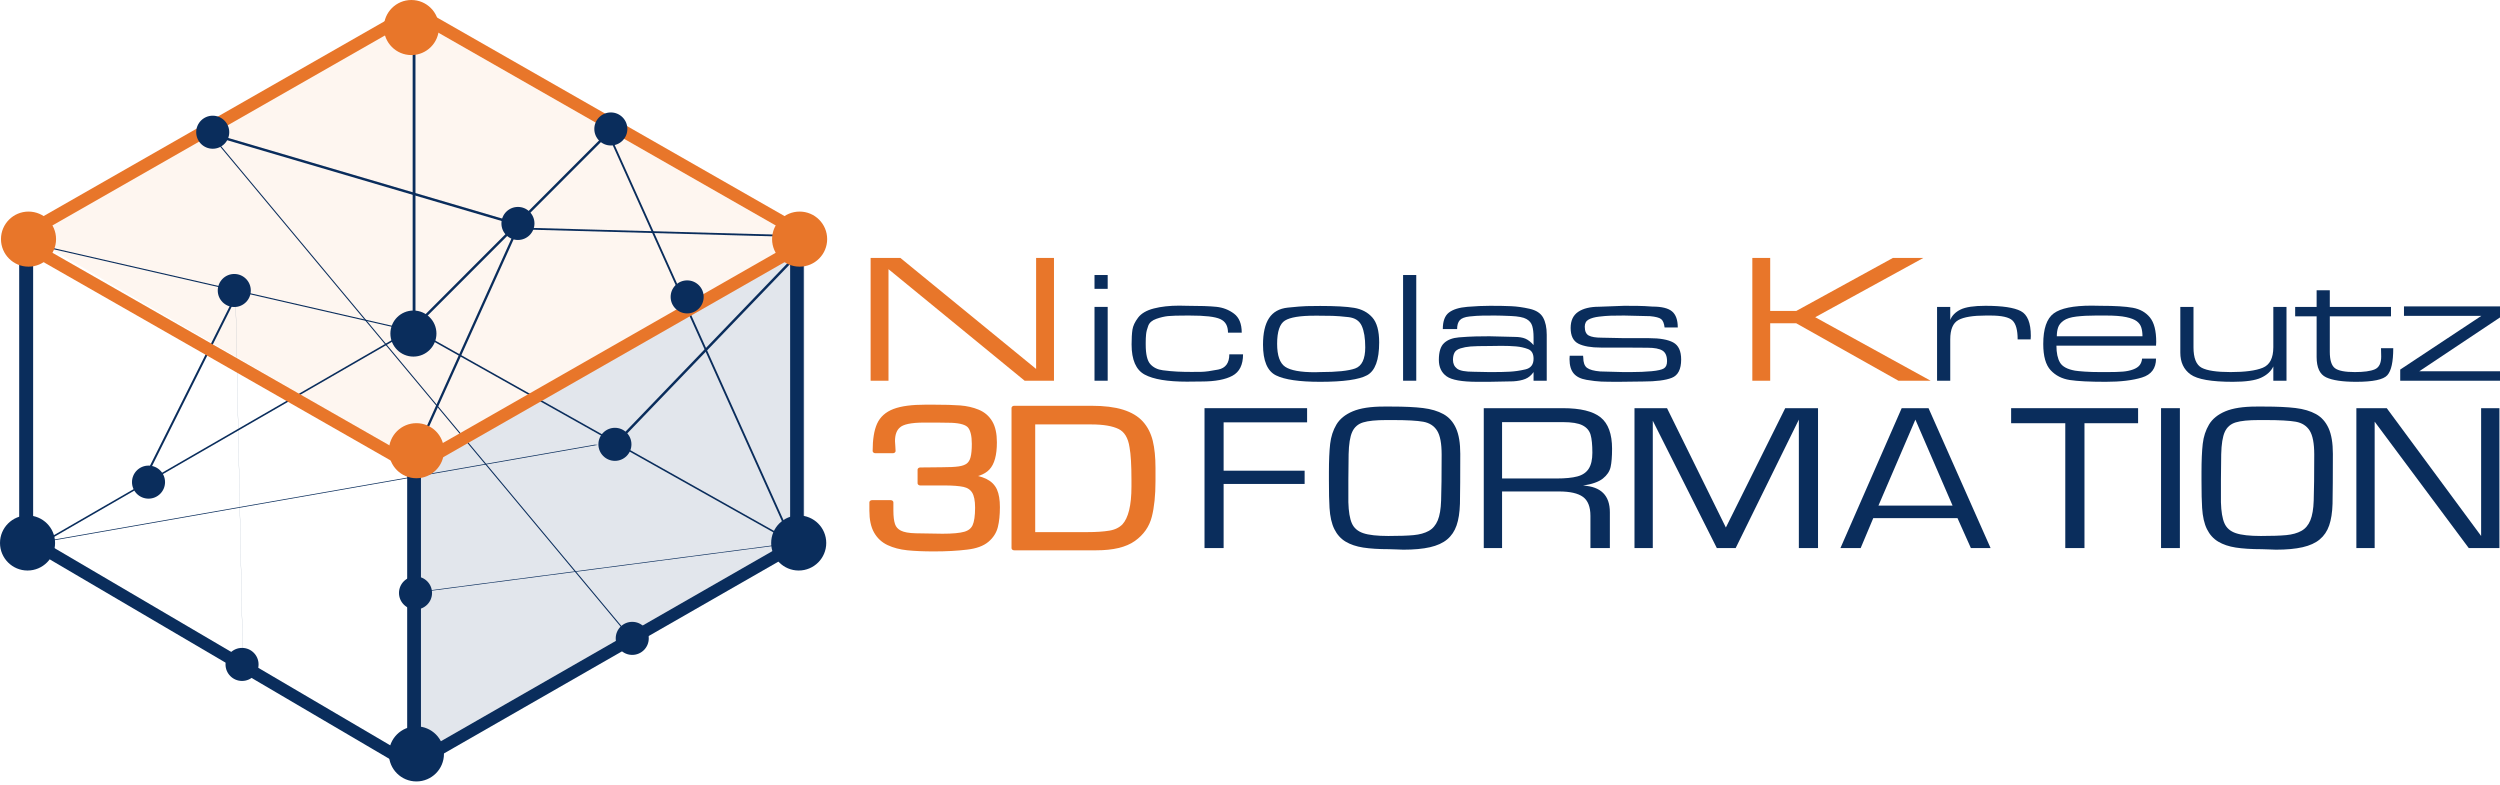
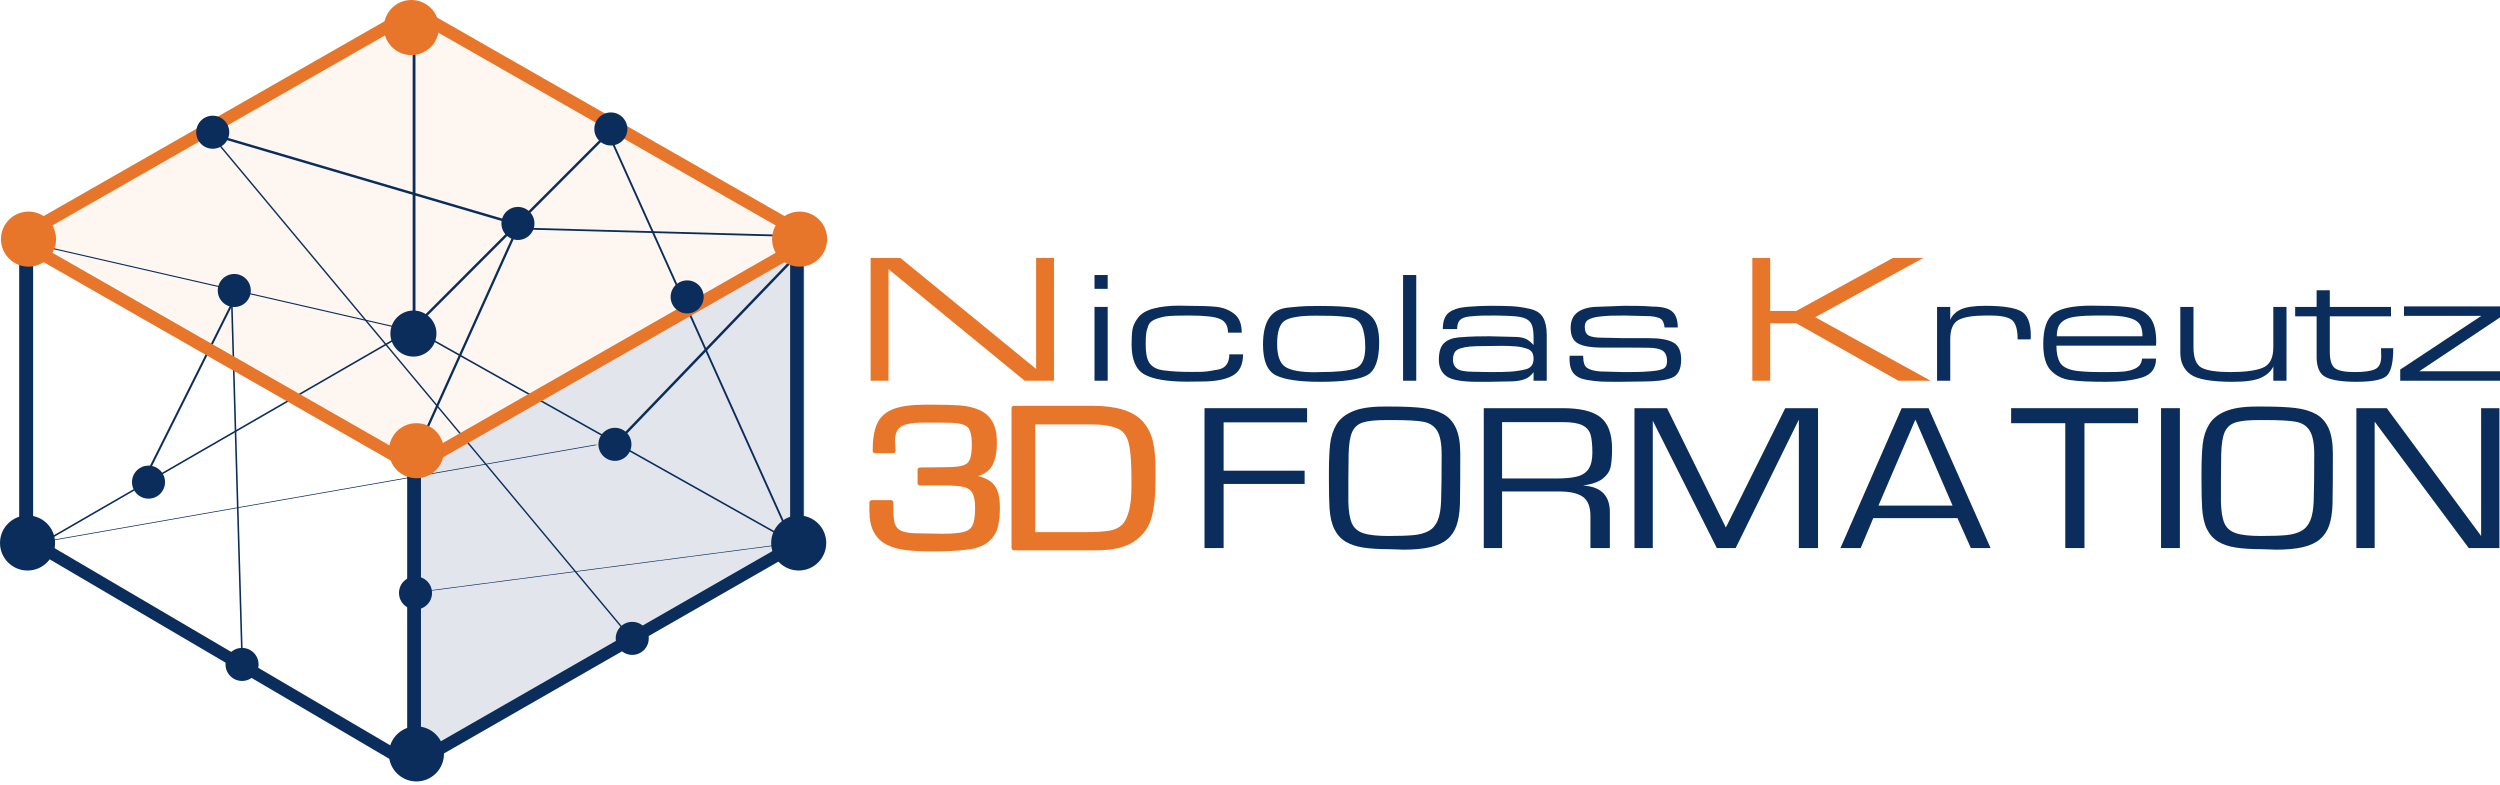
<svg xmlns="http://www.w3.org/2000/svg" width="100%" height="100%" viewBox="0 0 500 157" version="1.1" xml:space="preserve" style="fill-rule:evenodd;clip-rule:evenodd;">
  <g transform="matrix(1,0,0,1,-343.3002,-857.259)">
    <g transform="matrix(0.283033,0,0,0.283033,297.0808,833.4109)">
      <g transform="matrix(3.892044,0,0,3.892044,109.1696,-220.9342)">
        <g transform="matrix(1,0,0,1,-1.420321,0.997895)">
          <path d="M20,120L90,80L160,120L160,175L90,215L20,175L20,120Z" style="fill:none;" />
        </g>
        <g transform="matrix(1,0,0,1.020157,-0.345281,-0.844852)">
          <path d="M20,120L90,80L160,120L90,160L20,120Z" style="fill:rgb(232,118,42);fill-opacity:0.07;" />
        </g>
        <g transform="matrix(1,0,0,1,0,2.150079)">
          <path d="M160,120L160,175L90,215L90,160L160,120Z" style="fill:rgb(10,45,92);fill-opacity:0.12;" />
        </g>
      </g>
      <g transform="matrix(3.70679,-0.941933,0.47217,1.930336,276.1615,104.3892)">
        <path d="M55,100L106.487,128.034" style="fill:none;stroke:rgb(10,45,92);stroke-width:0.59px;" />
      </g>
      <g transform="matrix(3.892044,0,0,3.892044,804.3627,-8.12108)">
        <g transform="matrix(1.32878,-0.064502,0.63606,1.168437,-193.0517,-55.69341)">
          <path d="M20,120L55,155" style="fill:none;stroke:rgb(10,45,92);stroke-width:0.29px;" />
        </g>
        <g transform="matrix(0.60856,-1.167849,1.315667,0.056896,-327.2458,138.907)">
          <path d="M20,120L55,155" style="fill:none;stroke:rgb(10,45,92);stroke-width:0.29px;" />
        </g>
        <g transform="matrix(0.874312,-0.222172,0.232108,0.948908,-195.546,-33.94091)">
          <path d="M55,100L106.487,128.034" style="fill:none;stroke:rgb(10,45,92);stroke-width:0.47px;" />
        </g>
        <g transform="matrix(-0.507236,0.128894,0.289868,1.185044,-72.28811,-59.48497)">
          <path d="M55,100L106.487,128.034" style="fill:none;stroke:rgb(10,45,92);stroke-width:0.49px;" />
        </g>
        <g transform="matrix(1.623429,0.846446,0.551292,1.759924,-244.3508,-241.5274)">
-           <path d="M20,155L55,190" style="fill:none;stroke:rgb(10,45,92);stroke-width:0.19px;" />
+           <path d="M20,155L55,190" style="fill:none;stroke:rgb(10,45,92);stroke-width:0.26px;" />
        </g>
        <g transform="matrix(1.988157,0,0,0.455959,-339.5818,15.15544)">
          <path d="M90,115L125,150" style="fill:none;stroke:rgb(10,45,92);stroke-width:0.32px;" />
        </g>
        <g transform="matrix(-1.031828,0,0,1.033309,39.08216,-71.44708)">
          <path d="M90,115L125,150" style="fill:none;stroke:rgb(10,45,92);stroke-width:0.44px;" />
        </g>
        <g transform="matrix(-0.954108,0,0,-2.119911,65.11843,366.1732)">
          <path d="M90,115L125,150" style="fill:none;stroke:rgb(10,45,92);stroke-width:0.28px;" />
        </g>
-         <g transform="matrix(2.046786,0,-0,-0.268166,-274.242,162.2457)">
+         <g transform="matrix(2.046786,0,0,-0.268166,-274.242,162.2457)">
          <path d="M90,115L125,150" style="fill:none;stroke:rgb(10,45,92);stroke-width:0.31px;" />
        </g>
-         <g transform="matrix(1.147858,0,-0,-0.130463,-263.9549,137.7753)">
+         <g transform="matrix(1.147858,0,0,-0.130463,-263.9549,137.7753)">
          <path d="M90,115L180.777,255.16" style="fill:none;stroke:rgb(10,45,92);stroke-width:0.56px;" />
        </g>
-         <g transform="matrix(0.011844,0.000118,0.000386,1.316127,-109.3362,-44.03545)">
-           <path d="M-1068.441,91.847L-956.212,143.14" style="fill:none;stroke:rgb(10,45,92);stroke-width:0.49px;" />
+         <g transform="matrix(0.489267,0,0,-0.979022,-182.9201,224.0901)">
+           <path d="M127.108,81.619L123.145,150" style="fill:none;stroke:rgb(10,45,92);stroke-width:0.59px;" />
        </g>
-         <g transform="matrix(0.489267,-0,-0,-0.979022,-182.9201,224.0901)">
+         <g transform="matrix(0.489267,0,0,-0.979022,-182.9201,224.0901)">
          <path d="M90,115L125,150" style="fill:none;stroke:rgb(10,45,92);stroke-width:0.59px;" />
        </g>
-         <g transform="matrix(0.994584,-0,-0,-1.034401,-143.494,224.3311)">
+         <g transform="matrix(0.994584,0,0,-1.034401,-143.494,224.3311)">
          <path d="M90,115L125,150" style="fill:none;stroke:rgb(10,45,92);stroke-width:0.45px;" />
        </g>
        <g transform="matrix(1,0,0,0.780205,-179.5337,-34.10032)">
          <path d="M90,80L90,151.158" style="fill:none;stroke:rgb(10,45,92);stroke-width:0.51px;" />
        </g>
      </g>
      <g transform="matrix(3.892044,0,0,3.892044,105.6098,-213.8146)">
        <path d="M18.872,118.026L88.872,78.026C89.571,77.627 90.429,77.627 91.128,78.026L161.128,118.026C161.836,118.431 162.273,119.184 162.273,120C162.273,120.816 161.836,121.569 161.128,121.974L91.128,161.974C90.429,162.373 89.571,162.373 88.872,161.974L18.872,121.974C18.164,121.569 17.727,120.816 17.727,120C17.727,119.184 18.164,118.431 18.872,118.026ZM20,120L90,160L160,120L90,80L20,120Z" style="fill:rgb(232,118,42);" />
        <g transform="matrix(1,0,0,0.780205,0,95.69242)">
          <path d="M90,80L90,151.158" style="fill:none;stroke:rgb(10,45,92);stroke-width:2.5px;" />
        </g>
        <g transform="matrix(0.497525,0.86745,-0.922249,0.528955,187.9436,55.2954)">
          <path d="M90,80L90,151.158" style="fill:none;stroke:rgb(10,45,92);stroke-width:2.2px;stroke-miterlimit:2;" />
        </g>
        <g transform="matrix(-0.506482,0.862251,-0.916721,-0.538477,205.4092,179.1363)">
          <path d="M90,80L90,151.158" style="fill:none;stroke:rgb(10,45,92);stroke-width:2.2px;stroke-miterlimit:2;" />
        </g>
        <g transform="matrix(1,0,0,0.780205,-70.42683,56.36316)">
          <path d="M90,80L90,151.158" style="fill:none;stroke:rgb(10,45,92);stroke-width:2.53px;stroke-miterlimit:2;" />
        </g>
        <g transform="matrix(1,0,0,0.780205,69.5122,58.19242)">
          <path d="M90,80L90,151.158" style="fill:none;stroke:rgb(10,45,92);stroke-width:2.47px;" />
        </g>
      </g>
      <g transform="matrix(3.892044,0,0,3.892044,105.6098,-213.8146)">
        <circle cx="20" cy="120" r="5" style="fill:rgb(232,118,42);" />
        <g transform="matrix(1,0,0,1,69.5122,-38.41463)">
          <circle cx="20" cy="120" r="5" style="fill:rgb(232,118,42);" />
        </g>
        <circle cx="160" cy="120" r="5" style="fill:rgb(232,118,42);" />
        <g transform="matrix(1,0,0,1,70.42683,38.41463)">
          <circle cx="20" cy="120" r="5" style="fill:rgb(232,118,42);" />
        </g>
        <g transform="matrix(1,0,0,1,-0.17734,55.16817)">
          <circle cx="20" cy="120" r="5" style="fill:rgb(10,45,92);" />
        </g>
        <g transform="matrix(1,0,0,1,70.42683,93.46195)">
          <circle cx="20" cy="120" r="5" style="fill:rgb(10,45,92);" />
        </g>
        <g transform="matrix(1,0,0,1,139.8343,55.16817)">
          <circle cx="20" cy="120" r="5" style="fill:rgb(10,45,92);" />
        </g>
      </g>
      <g transform="matrix(3.892044,0,0,3.892044,755.9643,-300.0244)">
        <g transform="matrix(1,0,0,1,-168.6529,-25.25907)">
          <circle cx="55" cy="148" r="3" style="fill:rgb(10,45,92);" />
        </g>
        <g transform="matrix(1,0,0,1,-130.6316,59.40857)">
          <circle cx="90" cy="120" r="3" style="fill:rgb(10,45,92);" />
        </g>
        <g transform="matrix(1,0,0,1,-180.3109,11.26943)">
          <circle cx="55" cy="175" r="3" style="fill:rgb(10,45,92);" />
        </g>
        <g transform="matrix(1,0,0,1,-131.8353,31.39138)">
          <circle cx="55" cy="175" r="3" style="fill:rgb(10,45,92);" />
        </g>
        <g transform="matrix(1,0,0,1,-96.37306,-52.84974)">
          <circle cx="55" cy="175" r="3" style="fill:rgb(10,45,92);" />
        </g>
        <g transform="matrix(0.836336,0,0,0.836336,-93.94388,58.93709)">
          <circle cx="20" cy="120" r="5" style="fill:rgb(10,45,92);" />
        </g>
        <g transform="matrix(1,0,0,1,-92.48705,39.63731)">
          <circle cx="55" cy="175" r="3" style="fill:rgb(10,45,92);" />
        </g>
        <g transform="matrix(1,0,0,1,-82.51611,-22.35878)">
          <circle cx="55" cy="175" r="3" style="fill:rgb(10,45,92);" />
        </g>
        <g transform="matrix(1,0,0,1,-163.3309,44.36686)">
          <circle cx="55" cy="175" r="3" style="fill:rgb(10,45,92);" />
        </g>
        <g transform="matrix(1,0,0,1,-199.7409,16.47763)">
          <circle cx="90" cy="135" r="3" style="fill:rgb(10,45,92);" />
        </g>
        <g transform="matrix(1,0,0,1,-148.2394,4.305341)">
          <circle cx="90" cy="135" r="3" style="fill:rgb(10,45,92);" />
        </g>
      </g>
    </g>
    <g transform="matrix(1.057393,0,0,0.882022,513.3204,933.4017)">
      <path d="M3.881,0L3.881,-27.837L9.515,-27.837L35.182,-2.671L35.182,-27.837L38.563,-27.837L38.563,0L33.012,0L7.262,-25.291L7.262,0L3.881,0Z" style="fill:rgb(232,118,42);" />
      <path d="M48.72,0L46.228,0L46.228,-16.737L48.72,-16.737L48.72,0ZM48.72,-20.832L46.228,-20.832L46.228,-23.966L48.72,-23.966L48.72,-20.832Z" style="fill:rgb(10,45,92);" />
      <path d="M66.49,0.178L63.712,0.214C60.033,0.214 57.368,-0.32 55.718,-1.389C54.068,-2.457 53.243,-4.736 53.243,-8.226C53.243,-9.603 53.296,-10.719 53.403,-11.573C53.51,-12.428 53.866,-13.336 54.471,-14.298C55.077,-15.259 56.068,-15.954 57.445,-16.381C58.822,-16.808 60.424,-17.022 62.252,-17.022L63.748,-16.986C66.17,-16.986 68.009,-16.909 69.268,-16.755C70.526,-16.6 71.642,-16.084 72.615,-15.206C73.588,-14.327 74.075,-12.891 74.075,-10.897L71.476,-10.897C71.476,-11.657 71.357,-12.292 71.119,-12.802C70.882,-13.312 70.514,-13.704 70.015,-13.977C69.517,-14.25 68.793,-14.452 67.843,-14.583C66.894,-14.713 65.671,-14.778 64.175,-14.778L63.748,-14.778C62.015,-14.778 60.81,-14.737 60.134,-14.654C59.457,-14.571 58.721,-14.363 57.926,-14.031C57.13,-13.698 56.62,-13.176 56.394,-12.464C56.169,-11.752 56.032,-11.105 55.985,-10.523C55.937,-9.941 55.914,-9.33 55.914,-8.689L55.914,-8.19C55.914,-6.006 56.204,-4.528 56.786,-3.757C57.368,-2.985 58.157,-2.522 59.154,-2.368C60.151,-2.214 61.065,-2.113 61.896,-2.065C62.727,-2.018 63.617,-1.994 64.567,-1.994C65.089,-1.994 65.713,-2 66.437,-2.012C67.161,-2.024 68.223,-2.196 69.624,-2.528C71.024,-2.861 71.725,-4.012 71.725,-5.983L74.324,-5.983C74.324,-3.609 73.654,-1.988 72.312,-1.122C70.971,-0.255 69.03,0.178 66.49,0.178Z" style="fill:rgb(10,45,92);" />
      <path d="M88.925,-16.951C91.774,-16.951 93.91,-16.808 95.335,-16.523C96.759,-16.238 97.905,-15.514 98.771,-14.351C99.638,-13.188 100.071,-11.3 100.071,-8.689C100.071,-4.724 99.311,-2.243 97.792,-1.246C96.272,-0.249 93.305,0.249 88.889,0.249C84.972,0.249 82.194,-0.237 80.556,-1.211C78.918,-2.184 78.099,-4.511 78.099,-8.19C78.099,-10.802 78.479,-12.802 79.239,-14.191C79.998,-15.58 81.185,-16.375 82.8,-16.577C84.414,-16.779 85.589,-16.891 86.325,-16.915C87.061,-16.939 87.928,-16.951 88.925,-16.951ZM88.925,-1.959C92.058,-1.959 94.26,-2.232 95.531,-2.778C96.801,-3.324 97.436,-4.926 97.436,-7.585C97.436,-9.65 97.216,-11.265 96.777,-12.428C96.338,-13.591 95.495,-14.256 94.249,-14.422C93.002,-14.588 92.005,-14.683 91.257,-14.707C90.509,-14.731 89.625,-14.743 88.604,-14.743L87.856,-14.743C85.103,-14.743 83.233,-14.375 82.248,-13.639C81.263,-12.903 80.77,-11.146 80.77,-8.369C80.77,-5.71 81.28,-3.971 82.301,-3.152C83.322,-2.332 85.209,-1.923 87.963,-1.923L88.925,-1.959Z" style="fill:rgb(10,45,92);" />
      <rect x="104.593" y="-23.966" width="2.493" height="23.966" style="fill:rgb(10,45,92);" />
      <path d="M129.272,-1.959C128.844,-1.223 128.328,-0.706 127.723,-0.41C127.117,-0.113 126.352,0.071 125.426,0.142L120.832,0.249L118.66,0.249C115.716,0.249 113.763,-0.172 112.802,-1.015C111.84,-1.858 111.359,-3.098 111.359,-4.736C111.359,-6.54 111.692,-7.811 112.357,-8.547C113.021,-9.283 113.953,-9.71 115.152,-9.829C116.351,-9.947 117.413,-10.018 118.339,-10.042C119.265,-10.066 120.132,-10.078 120.939,-10.078L125.639,-9.935C126.494,-9.935 127.182,-9.805 127.705,-9.544C128.227,-9.283 128.749,-8.796 129.272,-8.084L129.272,-9.864C129.272,-10.885 129.189,-11.734 129.022,-12.41C128.856,-13.087 128.488,-13.615 127.918,-13.995C127.349,-14.375 126.381,-14.6 125.016,-14.672C123.651,-14.743 122.636,-14.778 121.971,-14.778C121.164,-14.778 120.381,-14.772 119.621,-14.761C118.861,-14.749 118.036,-14.683 117.146,-14.565C116.256,-14.446 115.645,-14.161 115.312,-13.71C114.98,-13.259 114.814,-12.594 114.814,-11.716L112.107,-11.716C112.107,-13.496 112.493,-14.743 113.265,-15.455C114.036,-16.167 115.199,-16.6 116.754,-16.755C118.309,-16.909 119.74,-16.986 121.046,-16.986C122.66,-16.986 124.001,-16.957 125.07,-16.897C126.138,-16.838 127.289,-16.642 128.524,-16.31C129.758,-15.977 130.607,-15.319 131.07,-14.333C131.533,-13.348 131.764,-12.048 131.764,-10.434L131.764,0L129.272,0L129.272,-1.959ZM120.867,-1.959L121.58,-1.959C122.79,-1.959 123.859,-1.988 124.785,-2.048C125.711,-2.107 126.69,-2.279 127.723,-2.564C128.755,-2.849 129.272,-3.656 129.272,-4.985C129.272,-6.125 128.921,-6.855 128.221,-7.176C127.521,-7.496 126.761,-7.698 125.942,-7.781C125.123,-7.864 124.203,-7.906 123.182,-7.906L120.974,-7.87C119.265,-7.87 118.06,-7.834 117.36,-7.763C116.659,-7.692 116.024,-7.549 115.455,-7.336C114.885,-7.122 114.505,-6.796 114.315,-6.357C114.125,-5.917 114.03,-5.377 114.03,-4.736C114.03,-3.882 114.285,-3.217 114.796,-2.742C115.306,-2.267 116.357,-2.03 117.947,-2.03L120.867,-1.959Z" style="fill:rgb(10,45,92);" />
      <path d="M151.315,-14.636L146.4,-14.778C145.356,-14.778 144.507,-14.767 143.854,-14.743C143.201,-14.719 142.465,-14.648 141.646,-14.529C140.827,-14.41 140.174,-14.191 139.688,-13.87C139.201,-13.55 138.958,-13.01 138.958,-12.25C138.958,-11.229 139.213,-10.559 139.723,-10.238C140.234,-9.918 141.035,-9.757 142.127,-9.757L146.436,-9.65L151.101,-9.65C153.166,-9.65 154.698,-9.324 155.695,-8.671C156.692,-8.018 157.19,-6.73 157.19,-4.807C157.19,-2.6 156.603,-1.217 155.428,-0.659C154.252,-0.101 152.442,0.178 149.997,0.178L145.332,0.249C143.908,0.249 142.821,0.231 142.074,0.196C141.326,0.16 140.4,0.03 139.296,-0.196C138.192,-0.421 137.379,-0.908 136.857,-1.656C136.334,-2.404 136.073,-3.49 136.073,-4.914L136.109,-5.662L138.637,-5.662L138.673,-5.27C138.673,-4.131 138.91,-3.347 139.385,-2.92C139.86,-2.493 140.691,-2.22 141.878,-2.101L146.258,-1.959L147.647,-1.959C149.119,-1.959 150.436,-2.024 151.599,-2.154C152.763,-2.285 153.54,-2.499 153.932,-2.795C154.324,-3.092 154.52,-3.632 154.52,-4.416C154.52,-5.603 154.229,-6.41 153.647,-6.837C153.065,-7.265 152.134,-7.478 150.852,-7.478L146.329,-7.514L142.02,-7.514C140.145,-7.514 138.72,-7.811 137.747,-8.404C136.774,-8.998 136.287,-10.185 136.287,-11.965C136.287,-13.627 136.762,-14.844 137.711,-15.615C138.661,-16.387 139.979,-16.773 141.664,-16.773L146.4,-16.986C147.279,-16.986 148.133,-16.98 148.964,-16.968C149.795,-16.957 150.733,-16.903 151.778,-16.808C153.511,-16.808 154.739,-16.446 155.463,-15.722C156.187,-14.998 156.549,-13.781 156.549,-12.072L154.057,-12.072C153.962,-13.022 153.742,-13.657 153.398,-13.977C153.054,-14.298 152.359,-14.517 151.315,-14.636Z" style="fill:rgb(10,45,92);" />
      <path d="M197.236,-27.837L202.995,-27.837L182.545,-14.398L204.372,0L198.279,0L178.956,-13.021L174.031,-13.021L174.031,0L170.651,0L170.651,-27.837L174.031,-27.837L174.031,-15.817L178.956,-15.817L197.236,-27.837Z" style="fill:rgb(232,118,42);" />
      <path d="M208.086,-13.781C208.419,-14.778 209.066,-15.562 210.027,-16.132C210.988,-16.701 212.561,-16.986 214.745,-16.986C217.927,-16.986 220.152,-16.589 221.422,-15.793C222.693,-14.998 223.328,-13.117 223.328,-10.149L223.292,-9.366L220.835,-9.366C220.835,-11.478 220.508,-12.909 219.856,-13.657C219.203,-14.405 217.808,-14.778 215.671,-14.778L214.817,-14.778C212.395,-14.778 210.668,-14.44 209.635,-13.764C208.603,-13.087 208.086,-11.621 208.086,-9.366L208.086,0L205.593,0L205.593,-16.737L208.086,-16.737L208.086,-13.781Z" style="fill:rgb(10,45,92);" />
      <path d="M231.696,-2.279C232.076,-2.208 232.681,-2.137 233.512,-2.065C234.343,-1.994 235.328,-1.959 236.468,-1.959L237.821,-1.959C239.056,-1.959 240.029,-1.994 240.741,-2.065C241.453,-2.137 242.094,-2.297 242.664,-2.546C243.234,-2.795 243.649,-3.122 243.911,-3.525C244.172,-3.929 244.326,-4.428 244.373,-5.021L247.009,-5.021C247.009,-2.813 246.124,-1.383 244.356,-0.73C242.587,-0.077 240.302,0.249 237.501,0.249C234.438,0.249 232.171,0.113 230.699,-0.16C229.227,-0.433 228.022,-1.169 227.085,-2.368C226.147,-3.567 225.678,-5.555 225.678,-8.333C225.678,-11.775 226.337,-14.084 227.654,-15.259C228.972,-16.434 231.364,-17.022 234.83,-17.022L236.539,-16.986C239.222,-16.986 241.246,-16.838 242.611,-16.541C243.976,-16.244 245.056,-15.514 245.851,-14.351C246.647,-13.188 247.044,-11.336 247.044,-8.796L247.009,-7.941L228.171,-7.941C228.171,-6.303 228.396,-5.027 228.847,-4.113C229.298,-3.199 230.248,-2.588 231.696,-2.279ZM237.572,-14.778L235.613,-14.778C234.236,-14.778 233.014,-14.701 231.945,-14.547C230.877,-14.393 230.076,-14.09 229.542,-13.639C229.007,-13.188 228.657,-12.671 228.491,-12.09C228.325,-11.508 228.242,-10.838 228.242,-10.078L244.445,-10.078C244.445,-10.814 244.373,-11.467 244.231,-12.036C244.089,-12.606 243.804,-13.087 243.376,-13.479C242.949,-13.87 242.278,-14.185 241.364,-14.422C240.45,-14.66 239.186,-14.778 237.572,-14.778Z" style="fill:rgb(10,45,92);" />
      <path d="M269.194,-3.241C268.767,-2.149 267.995,-1.294 266.879,-0.677C265.764,-0.059 263.983,0.249 261.538,0.249C257.502,0.249 254.837,-0.309 253.543,-1.424C252.249,-2.54 251.602,-4.19 251.602,-6.374L251.602,-16.737L254.095,-16.737L254.095,-7.585C254.095,-5.14 254.612,-3.591 255.644,-2.938C256.677,-2.285 258.499,-1.959 261.11,-1.959C263.841,-1.959 265.87,-2.285 267.2,-2.938C268.529,-3.591 269.194,-5.14 269.194,-7.585L269.194,-16.737L271.687,-16.737L271.687,0L269.194,0L269.194,-3.241Z" style="fill:rgb(10,45,92);" />
      <path d="M291.451,-14.6L279.877,-14.6L279.877,-6.552C279.877,-4.677 280.198,-3.442 280.839,-2.849C281.48,-2.255 282.738,-1.959 284.614,-1.959C286.323,-1.959 287.581,-2.166 288.388,-2.582C289.195,-2.997 289.599,-3.965 289.599,-5.484L289.563,-7.371L291.878,-7.371C291.878,-4.285 291.504,-2.243 290.756,-1.246C290.009,-0.249 288.056,0.249 284.898,0.249C282.287,0.249 280.382,-0.089 279.183,-0.766C277.984,-1.442 277.385,-2.979 277.385,-5.377L277.385,-14.6L273.325,-14.6L273.325,-16.737L277.385,-16.737L277.385,-20.512L279.877,-20.512L279.877,-16.737L291.451,-16.737L291.451,-14.6Z" style="fill:rgb(10,45,92);" />
      <path d="M296.792,-2.137L312.069,-2.137L312.069,0L293.196,0L293.196,-2.528L308.544,-14.707L293.908,-14.707L293.908,-16.844L312.069,-16.844L312.069,-14.351L296.792,-2.137Z" style="fill:rgb(10,45,92);" />
    </g>
    <g transform="matrix(4.12148,0,0,3.437925,517.5506,966.8722)">
      <path d="M2.378,-3.773L2.378,-4.559C2.506,-4.559 2.684,-4.561 2.914,-4.565C3.143,-4.569 3.315,-4.572 3.43,-4.572C3.789,-4.572 4.066,-4.588 4.262,-4.622C4.458,-4.655 4.61,-4.721 4.719,-4.818C4.828,-4.916 4.904,-5.062 4.946,-5.256C4.989,-5.451 5.01,-5.719 5.01,-6.061C5.01,-6.543 4.941,-6.884 4.804,-7.083C4.666,-7.282 4.367,-7.393 3.906,-7.417C3.606,-7.426 3.159,-7.43 2.566,-7.43C1.918,-7.43 1.496,-7.323 1.301,-7.109C1.115,-6.923 1.022,-6.627 1.022,-6.22C1.022,-6.159 1.027,-6.07 1.037,-5.951C1.046,-5.832 1.051,-5.731 1.051,-5.649L0.198,-5.649C0.198,-6.311 0.267,-6.824 0.404,-7.188C0.541,-7.553 0.785,-7.815 1.136,-7.974C1.486,-8.133 1.985,-8.212 2.631,-8.212L3.017,-8.212C3.565,-8.212 3.994,-8.197 4.304,-8.168C4.614,-8.139 4.899,-8.061 5.157,-7.933C5.416,-7.805 5.615,-7.599 5.756,-7.313C5.896,-7.028 5.967,-6.641 5.967,-6.152C5.967,-5.427 5.852,-4.923 5.623,-4.64C5.428,-4.393 5.078,-4.242 4.572,-4.186C4.978,-4.134 5.292,-4.043 5.513,-3.915C5.733,-3.786 5.888,-3.601 5.978,-3.361C6.068,-3.121 6.113,-2.794 6.113,-2.378C6.113,-1.935 6.081,-1.559 6.017,-1.251C5.953,-0.943 5.813,-0.678 5.595,-0.457C5.378,-0.237 5.059,-0.097 4.64,-0.039C4.179,0.03 3.647,0.065 3.043,0.065C2.535,0.065 2.109,0.043 1.765,0C1.421,-0.043 1.119,-0.138 0.86,-0.284C0.6,-0.43 0.399,-0.654 0.255,-0.957C0.111,-1.26 0.039,-1.668 0.039,-2.18L0.039,-2.657L0.944,-2.657L0.944,-2.18C0.944,-1.836 0.972,-1.564 1.027,-1.363C1.082,-1.162 1.197,-1.008 1.372,-0.902C1.548,-0.796 1.808,-0.739 2.154,-0.73C2.295,-0.73 2.51,-0.726 2.8,-0.717C3.09,-0.708 3.308,-0.704 3.455,-0.704C3.955,-0.704 4.322,-0.745 4.557,-0.826C4.792,-0.907 4.952,-1.059 5.039,-1.283C5.125,-1.507 5.169,-1.863 5.169,-2.352C5.169,-2.774 5.116,-3.086 5.01,-3.288C4.904,-3.491 4.738,-3.622 4.512,-3.683C4.286,-3.743 3.955,-3.773 3.52,-3.773L2.378,-3.773Z" style="fill:rgb(232,118,42);stroke:rgb(232,118,42);stroke-width:0.26px;stroke-linejoin:round;stroke-miterlimit:2;" />
      <path d="M6.937,0L6.937,-8.147L10.697,-8.147C11.294,-8.147 11.787,-8.074 12.175,-7.928C12.563,-7.782 12.865,-7.565 13.08,-7.278C13.295,-6.99 13.446,-6.636 13.533,-6.215C13.619,-5.794 13.663,-5.278 13.663,-4.666L13.663,-3.894C13.663,-3.074 13.604,-2.391 13.487,-1.846C13.371,-1.301 13.112,-0.857 12.712,-0.514C12.312,-0.171 11.716,0 10.924,0L6.937,0ZM7.826,-0.798L10.486,-0.798C10.919,-0.798 11.283,-0.827 11.58,-0.886C11.876,-0.944 12.114,-1.083 12.293,-1.301C12.603,-1.71 12.757,-2.468 12.757,-3.576L12.757,-3.962C12.757,-4.829 12.726,-5.466 12.663,-5.873C12.592,-6.457 12.395,-6.844 12.073,-7.036C11.75,-7.227 11.283,-7.323 10.671,-7.323L7.826,-7.323L7.826,-0.798Z" style="fill:rgb(232,118,42);stroke:rgb(232,118,42);stroke-width:0.26px;stroke-linejoin:round;stroke-miterlimit:2;" />
      <path d="M17.099,-7.314L17.099,-4.501L21.03,-4.501L21.03,-3.73L17.099,-3.73L17.099,0L16.172,0L16.172,-8.138L21.15,-8.138L21.15,-7.314L17.099,-7.314Z" style="fill:rgb(10,45,92);" />
      <path d="M22.209,-3.928L22.209,-4.407C22.209,-5.09 22.229,-5.642 22.269,-6.062C22.309,-6.482 22.41,-6.856 22.573,-7.185C22.736,-7.513 23.001,-7.77 23.366,-7.955C23.731,-8.139 24.231,-8.232 24.866,-8.232L25.249,-8.232C25.875,-8.232 26.384,-8.203 26.775,-8.146C27.166,-8.089 27.496,-7.971 27.765,-7.793C28.034,-7.614 28.238,-7.34 28.376,-6.971C28.514,-6.602 28.583,-6.106 28.583,-5.483C28.583,-4.209 28.578,-3.24 28.567,-2.576C28.554,-2.069 28.5,-1.648 28.403,-1.316C28.307,-0.983 28.155,-0.712 27.947,-0.504C27.738,-0.295 27.46,-0.144 27.114,-0.049C26.767,0.046 26.336,0.094 25.822,0.094C25.747,0.094 25.635,0.089 25.488,0.079C25.341,0.07 25.218,0.065 25.119,0.065C24.624,0.065 24.209,0.033 23.873,-0.029C23.537,-0.092 23.252,-0.207 23.019,-0.374C22.786,-0.542 22.604,-0.784 22.473,-1.1C22.342,-1.417 22.264,-1.829 22.238,-2.337C22.218,-2.7 22.209,-3.23 22.209,-3.928ZM23.152,-3.97L23.152,-2.667C23.165,-2.123 23.221,-1.714 23.322,-1.441C23.422,-1.167 23.607,-0.976 23.874,-0.867C24.142,-0.758 24.547,-0.703 25.09,-0.703C25.617,-0.703 26.027,-0.72 26.321,-0.753C26.615,-0.787 26.859,-0.869 27.054,-0.998C27.248,-1.128 27.393,-1.332 27.49,-1.611C27.586,-1.889 27.64,-2.273 27.653,-2.761C27.671,-3.353 27.679,-4.247 27.679,-5.441C27.679,-6.087 27.606,-6.55 27.459,-6.83C27.312,-7.11 27.088,-7.283 26.786,-7.349C26.485,-7.414 25.995,-7.447 25.317,-7.447L24.999,-7.447C24.493,-7.447 24.117,-7.402 23.87,-7.311C23.622,-7.221 23.446,-7.037 23.34,-6.76C23.234,-6.484 23.176,-6.048 23.165,-5.454L23.152,-3.97Z" style="fill:rgb(10,45,92);" />
      <path d="M29.723,0L29.723,-8.138L33.561,-8.138C34.414,-8.138 35.025,-7.959 35.395,-7.601C35.764,-7.244 35.949,-6.635 35.949,-5.775C35.949,-5.321 35.925,-4.968 35.878,-4.714C35.83,-4.46 35.705,-4.237 35.503,-4.045C35.301,-3.852 34.981,-3.716 34.543,-3.636C35.409,-3.576 35.842,-3.058 35.842,-2.084L35.842,0L34.899,0L34.899,-1.873C34.899,-2.396 34.779,-2.763 34.539,-2.975C34.299,-3.187 33.911,-3.293 33.373,-3.293L30.611,-3.293L30.611,0L29.723,0ZM30.611,-4.048L33.253,-4.048C33.68,-4.048 34.019,-4.088 34.267,-4.168C34.516,-4.248 34.699,-4.397 34.816,-4.617C34.934,-4.836 34.993,-5.146 34.993,-5.548C34.993,-6.006 34.964,-6.355 34.906,-6.595C34.847,-6.835 34.716,-7.017 34.513,-7.141C34.31,-7.265 33.993,-7.327 33.561,-7.327L30.611,-7.327L30.611,-4.048Z" style="fill:rgb(10,45,92);" />
      <path d="M45.943,-8.138L45.943,0L45.013,0L45.013,-7.473L41.947,0L41.033,0L37.925,-7.408L37.925,0L37.037,0L37.037,-8.138L38.616,-8.138L41.471,-1.196L44.352,-8.138L45.943,-8.138Z" style="fill:rgb(10,45,92);" />
      <path d="M52.712,-1.74L48.623,-1.74L48.013,0L47.031,0L50.003,-8.138L51.306,-8.138L54.317,0L53.361,0L52.712,-1.74ZM52.473,-2.469L50.668,-7.473L48.875,-2.469L52.473,-2.469Z" style="fill:rgb(10,45,92);" />
      <path d="M58.873,-7.263L58.873,0L57.942,0L57.942,-7.263L55.314,-7.263L55.314,-8.138L61.475,-8.138L61.475,-7.263L58.873,-7.263Z" style="fill:rgb(10,45,92);" />
      <rect x="62.589" y="-8.138" width="0.914" height="8.138" style="fill:rgb(10,45,92);" />
      <path d="M64.552,-3.928L64.552,-4.407C64.552,-5.09 64.572,-5.642 64.612,-6.062C64.652,-6.482 64.754,-6.856 64.917,-7.185C65.08,-7.513 65.344,-7.77 65.709,-7.955C66.075,-8.139 66.575,-8.232 67.21,-8.232L67.592,-8.232C68.219,-8.232 68.728,-8.203 69.119,-8.146C69.51,-8.089 69.84,-7.971 70.109,-7.793C70.378,-7.614 70.581,-7.34 70.72,-6.971C70.858,-6.602 70.927,-6.106 70.927,-5.483C70.927,-4.209 70.922,-3.24 70.911,-2.576C70.898,-2.069 70.843,-1.648 70.747,-1.316C70.651,-0.983 70.499,-0.712 70.29,-0.504C70.082,-0.295 69.804,-0.144 69.457,-0.049C69.111,0.046 68.68,0.094 68.166,0.094C68.09,0.094 67.979,0.089 67.832,0.079C67.685,0.07 67.562,0.065 67.463,0.065C66.968,0.065 66.553,0.033 66.217,-0.029C65.881,-0.092 65.596,-0.207 65.363,-0.374C65.129,-0.542 64.947,-0.784 64.817,-1.1C64.686,-1.417 64.608,-1.829 64.582,-2.337C64.562,-2.7 64.552,-3.23 64.552,-3.928ZM65.495,-3.97L65.495,-2.667C65.508,-2.123 65.565,-1.714 65.666,-1.441C65.766,-1.167 65.95,-0.976 66.218,-0.867C66.486,-0.758 66.891,-0.703 67.433,-0.703C67.961,-0.703 68.371,-0.72 68.665,-0.753C68.959,-0.787 69.203,-0.869 69.397,-0.998C69.592,-1.128 69.737,-1.332 69.833,-1.611C69.929,-1.889 69.984,-2.273 69.997,-2.761C70.014,-3.353 70.023,-4.247 70.023,-5.441C70.023,-6.087 69.949,-6.55 69.803,-6.83C69.656,-7.11 69.431,-7.283 69.13,-7.349C68.829,-7.414 68.339,-7.447 67.66,-7.447L67.343,-7.447C66.837,-7.447 66.461,-7.402 66.213,-7.311C65.966,-7.221 65.789,-7.037 65.683,-6.76C65.578,-6.484 65.519,-6.048 65.508,-5.454L65.495,-3.97Z" style="fill:rgb(10,45,92);" />
      <path d="M79.009,-8.138L79.009,0L77.521,0L72.955,-7.353L72.955,0L72.067,0L72.067,-8.138L73.542,-8.138L78.121,-0.703L78.121,-8.138L79.009,-8.138Z" style="fill:rgb(10,45,92);" />
    </g>
  </g>
</svg>
